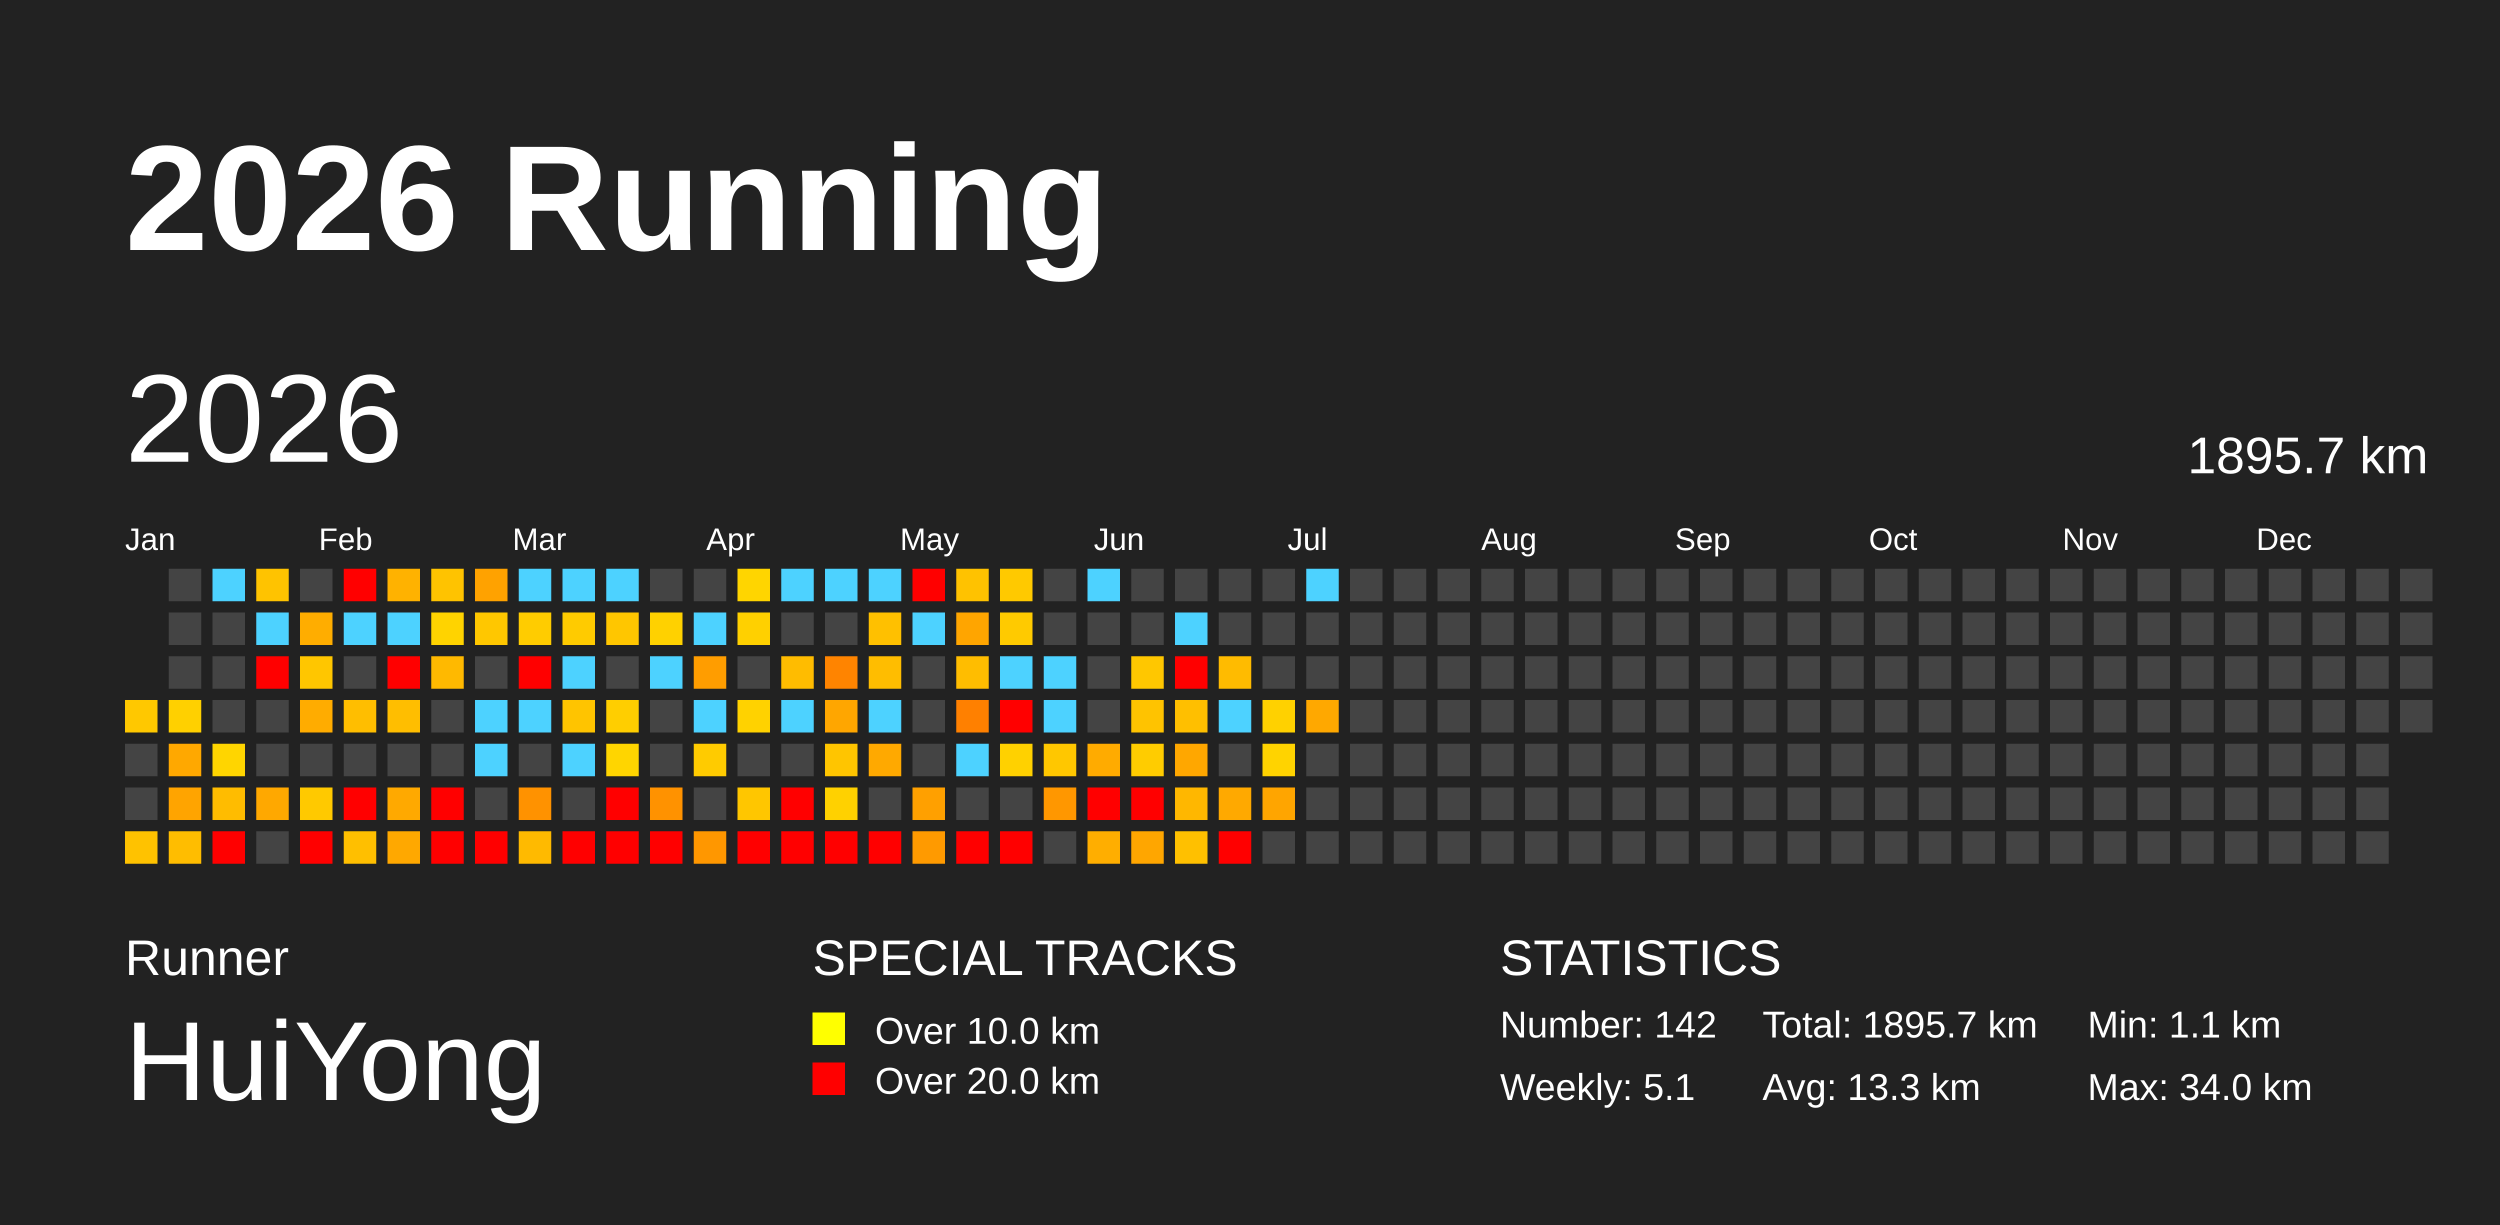
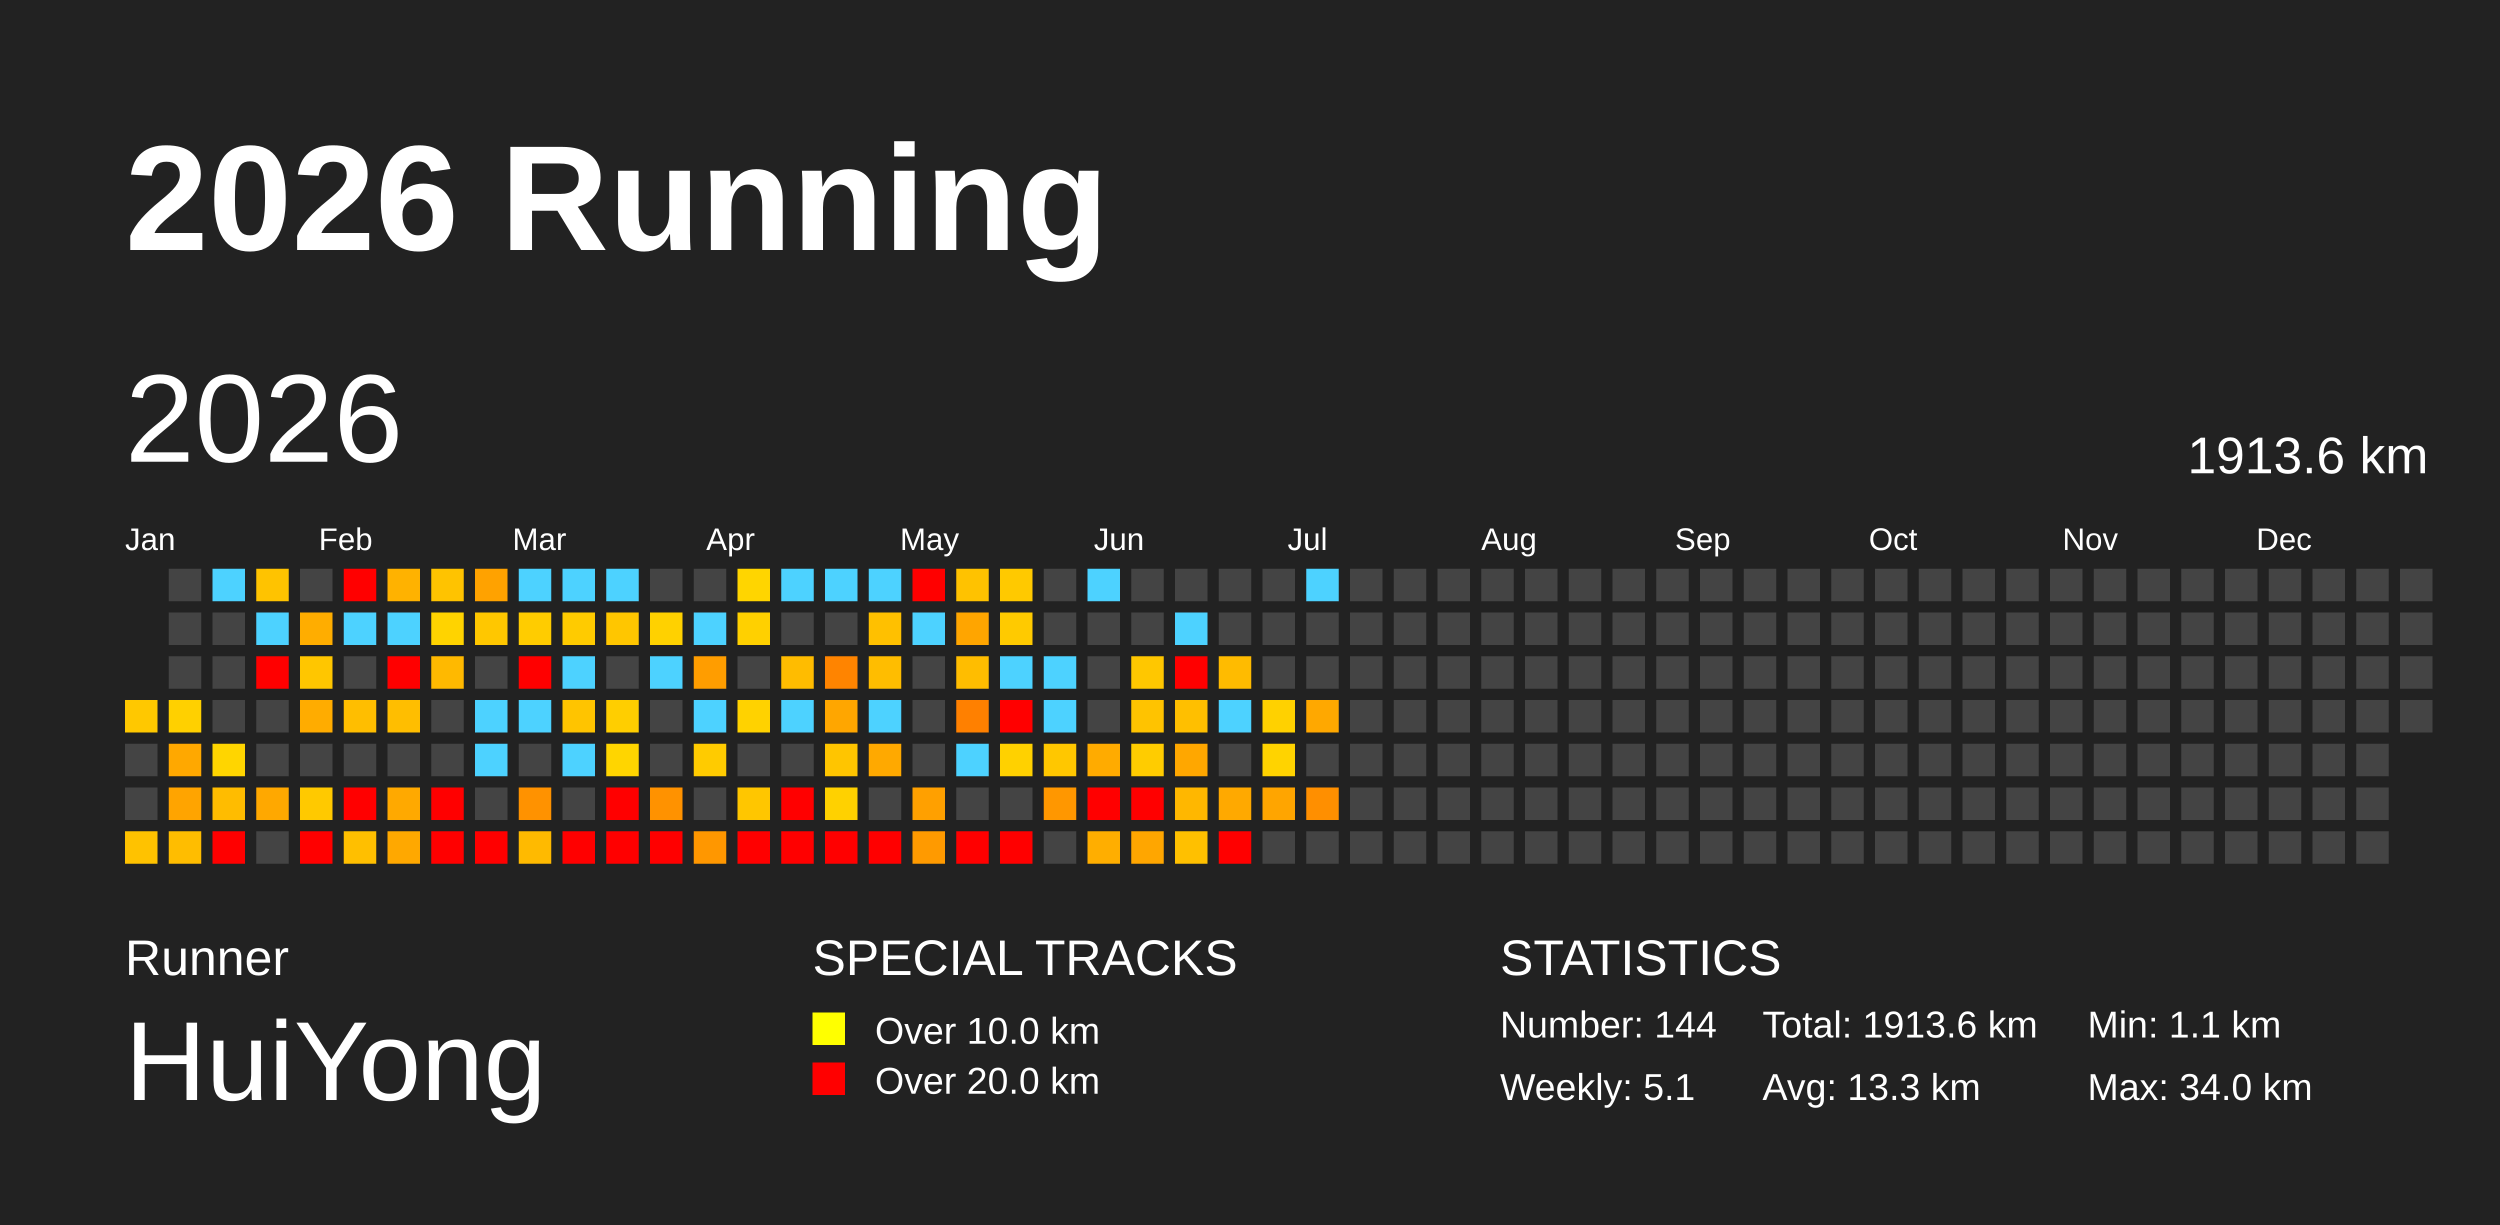
<svg xmlns="http://www.w3.org/2000/svg" baseProfile="full" height="98mm" version="1.1" viewBox="0,0,200,98" width="200mm">
  <defs />
  <rect fill="#222222" height="98" width="200" x="0" y="0" />
  <text fill="#FFFFFF" style="font-size:12px; font-family:Arial; font-weight:bold;" x="10" y="20">2026 Running</text>
  <text fill="#FFFFFF" style="font-size:4px; font-family:Arial" x="10" y="78">Runner</text>
  <text fill="#FFFFFF" style="font-size:9px; font-family:Arial" x="10" y="88">HuiYong</text>
  <text fill="#FFFFFF" style="font-size:4px; font-family:Arial" x="65" y="78">SPECIAL TRACKS</text>
  <rect fill="yellow" height="2.6" width="2.6" x="65" y="81" />
  <text fill="#FFFFFF" style="font-size:3px; font-family:Arial" x="70" y="83.5">Over 10.0 km</text>
  <rect fill="red" height="2.6" width="2.6" x="65" y="85" />
  <text fill="#FFFFFF" style="font-size:3px; font-family:Arial" x="70" y="87.5">Over 20.0 km</text>
  <text fill="#FFFFFF" style="font-size:4px; font-family:Arial" x="120" y="78">STATISTICS</text>
-   <text fill="#FFFFFF" style="font-size:3px; font-family:Arial" x="120" y="83">Number: 142</text>
+   <text fill="#FFFFFF" style="font-size:3px; font-family:Arial" x="120" y="83">Number: 144</text>
  <text fill="#FFFFFF" style="font-size:3px; font-family:Arial" x="120" y="88">Weekly: 5.1</text>
-   <text fill="#FFFFFF" style="font-size:3px; font-family:Arial" x="141" y="83">Total: 1895.7 km</text>
+   <text fill="#FFFFFF" style="font-size:3px; font-family:Arial" x="141" y="83">Total: 1913.6 km</text>
  <text fill="#FFFFFF" style="font-size:3px; font-family:Arial" x="141" y="88">Avg: 13.3 km</text>
  <text fill="#FFFFFF" style="font-size:3px; font-family:Arial" x="167" y="83">Min: 1.1 km</text>
  <text fill="#FFFFFF" style="font-size:3px; font-family:Arial" x="167" y="88">Max: 34.0 km</text>
  <text dominant-baseline="hanging" fill="#FFFFFF" style="font-size:10.0px; font-family:Arial;" x="10" y="30">2026</text>
-   <text dominant-baseline="hanging" fill="#FFFFFF" style="font-size:4.125px; font-family:Arial;" x="175" y="35">1895.7 km</text>
+   <text dominant-baseline="hanging" fill="#FFFFFF" style="font-size:4.125px; font-family:Arial;" x="175" y="35">1913.6 km</text>
  <text fill="#FFFFFF" style="font-size:2.5px; font-family:Arial" x="10.0" y="44">Jan</text>
  <text fill="#FFFFFF" style="font-size:2.5px; font-family:Arial" x="25.5" y="44">Feb</text>
  <text fill="#FFFFFF" style="font-size:2.5px; font-family:Arial" x="41.0" y="44">Mar</text>
  <text fill="#FFFFFF" style="font-size:2.5px; font-family:Arial" x="56.5" y="44">Apr</text>
  <text fill="#FFFFFF" style="font-size:2.5px; font-family:Arial" x="72.0" y="44">May</text>
  <text fill="#FFFFFF" style="font-size:2.5px; font-family:Arial" x="87.5" y="44">Jun</text>
  <text fill="#FFFFFF" style="font-size:2.5px; font-family:Arial" x="103.0" y="44">Jul</text>
  <text fill="#FFFFFF" style="font-size:2.5px; font-family:Arial" x="118.5" y="44">Aug</text>
  <text fill="#FFFFFF" style="font-size:2.5px; font-family:Arial" x="134.0" y="44">Sep</text>
  <text fill="#FFFFFF" style="font-size:2.5px; font-family:Arial" x="149.5" y="44">Oct</text>
  <text fill="#FFFFFF" style="font-size:2.5px; font-family:Arial" x="165.0" y="44">Nov</text>
  <text fill="#FFFFFF" style="font-size:2.5px; font-family:Arial" x="180.5" y="44">Dec</text>
  <rect fill="#ffc800" height="2.6" width="2.6" x="10.0" y="56.0" />
  <rect fill="#444444" height="2.6" width="2.6" x="10.0" y="59.5" />
  <rect fill="#444444" height="2.6" width="2.6" x="10.0" y="63.0" />
  <rect fill="#ffc200" height="2.6" width="2.6" x="10.0" y="66.5" />
  <rect fill="#444444" height="2.6" width="2.6" x="13.5" y="45.5" />
  <rect fill="#444444" height="2.6" width="2.6" x="13.5" y="49.0" />
  <rect fill="#444444" height="2.6" width="2.6" x="13.5" y="52.5" />
  <rect fill="#ffd000" height="2.6" width="2.6" x="13.5" y="56.0" />
  <rect fill="#ffa800" height="2.6" width="2.6" x="13.5" y="59.5" />
  <rect fill="#ffa400" height="2.6" width="2.6" x="13.5" y="63.0" />
  <rect fill="#ffbd00" height="2.6" width="2.6" x="13.5" y="66.5" />
  <rect fill="#4dd2ff" height="2.6" width="2.6" x="17.0" y="45.5" />
  <rect fill="#444444" height="2.6" width="2.6" x="17.0" y="49.0" />
  <rect fill="#444444" height="2.6" width="2.6" x="17.0" y="52.5" />
  <rect fill="#444444" height="2.6" width="2.6" x="17.0" y="56.0" />
  <rect fill="#ffd500" height="2.6" width="2.6" x="17.0" y="59.5" />
  <rect fill="#ffbc00" height="2.6" width="2.6" x="17.0" y="63.0" />
  <rect fill="red" height="2.6" width="2.6" x="17.0" y="66.5" />
  <rect fill="#ffc300" height="2.6" width="2.6" x="20.5" y="45.5" />
  <rect fill="#4dd2ff" height="2.6" width="2.6" x="20.5" y="49.0" />
  <rect fill="red" height="2.6" width="2.6" x="20.5" y="52.5" />
  <rect fill="#444444" height="2.6" width="2.6" x="20.5" y="56.0" />
  <rect fill="#444444" height="2.6" width="2.6" x="20.5" y="59.5" />
  <rect fill="#ffa800" height="2.6" width="2.6" x="20.5" y="63.0" />
  <rect fill="#444444" height="2.6" width="2.6" x="20.5" y="66.5" />
  <rect fill="#444444" height="2.6" width="2.6" x="24.0" y="45.5" />
  <rect fill="#ffad00" height="2.6" width="2.6" x="24.0" y="49.0" />
  <rect fill="#ffc600" height="2.6" width="2.6" x="24.0" y="52.5" />
  <rect fill="#ffac00" height="2.6" width="2.6" x="24.0" y="56.0" />
  <rect fill="#444444" height="2.6" width="2.6" x="24.0" y="59.5" />
  <rect fill="#ffc900" height="2.6" width="2.6" x="24.0" y="63.0" />
  <rect fill="red" height="2.6" width="2.6" x="24.0" y="66.5" />
  <rect fill="red" height="2.6" width="2.6" x="27.5" y="45.5" />
  <rect fill="#4dd2ff" height="2.6" width="2.6" x="27.5" y="49.0" />
  <rect fill="#444444" height="2.6" width="2.6" x="27.5" y="52.5" />
  <rect fill="#ffbe00" height="2.6" width="2.6" x="27.5" y="56.0" />
  <rect fill="#444444" height="2.6" width="2.6" x="27.5" y="59.5" />
  <rect fill="red" height="2.6" width="2.6" x="27.5" y="63.0" />
  <rect fill="#ffbf00" height="2.6" width="2.6" x="27.5" y="66.5" />
  <rect fill="#ffb200" height="2.6" width="2.6" x="31.0" y="45.5" />
  <rect fill="#4dd2ff" height="2.6" width="2.6" x="31.0" y="49.0" />
  <rect fill="red" height="2.6" width="2.6" x="31.0" y="52.5" />
  <rect fill="#ffbe00" height="2.6" width="2.6" x="31.0" y="56.0" />
  <rect fill="#444444" height="2.6" width="2.6" x="31.0" y="59.5" />
  <rect fill="#ffa900" height="2.6" width="2.6" x="31.0" y="63.0" />
  <rect fill="#ffa800" height="2.6" width="2.6" x="31.0" y="66.5" />
  <rect fill="#ffc300" height="2.6" width="2.6" x="34.5" y="45.5" />
  <rect fill="#ffd300" height="2.6" width="2.6" x="34.5" y="49.0" />
  <rect fill="#ffb900" height="2.6" width="2.6" x="34.5" y="52.5" />
  <rect fill="#444444" height="2.6" width="2.6" x="34.5" y="56.0" />
  <rect fill="#444444" height="2.6" width="2.6" x="34.5" y="59.5" />
  <rect fill="red" height="2.6" width="2.6" x="34.5" y="63.0" />
  <rect fill="red" height="2.6" width="2.6" x="34.5" y="66.5" />
  <rect fill="#ffa200" height="2.6" width="2.6" x="38.0" y="45.5" />
  <rect fill="#ffc700" height="2.6" width="2.6" x="38.0" y="49.0" />
  <rect fill="#444444" height="2.6" width="2.6" x="38.0" y="52.5" />
  <rect fill="#4dd2ff" height="2.6" width="2.6" x="38.0" y="56.0" />
  <rect fill="#4dd2ff" height="2.6" width="2.6" x="38.0" y="59.5" />
  <rect fill="#444444" height="2.6" width="2.6" x="38.0" y="63.0" />
  <rect fill="red" height="2.6" width="2.6" x="38.0" y="66.5" />
  <rect fill="#4dd2ff" height="2.6" width="2.6" x="41.5" y="45.5" />
  <rect fill="#ffcc00" height="2.6" width="2.6" x="41.5" y="49.0" />
  <rect fill="red" height="2.6" width="2.6" x="41.5" y="52.5" />
  <rect fill="#4dd2ff" height="2.6" width="2.6" x="41.5" y="56.0" />
  <rect fill="#444444" height="2.6" width="2.6" x="41.5" y="59.5" />
  <rect fill="#ff9200" height="2.6" width="2.6" x="41.5" y="63.0" />
  <rect fill="#ffba00" height="2.6" width="2.6" x="41.5" y="66.5" />
  <rect fill="#4dd2ff" height="2.6" width="2.6" x="45.0" y="45.5" />
  <rect fill="#ffcb00" height="2.6" width="2.6" x="45.0" y="49.0" />
  <rect fill="#4dd2ff" height="2.6" width="2.6" x="45.0" y="52.5" />
  <rect fill="#ffc400" height="2.6" width="2.6" x="45.0" y="56.0" />
  <rect fill="#4dd2ff" height="2.6" width="2.6" x="45.0" y="59.5" />
  <rect fill="#444444" height="2.6" width="2.6" x="45.0" y="63.0" />
  <rect fill="red" height="2.6" width="2.6" x="45.0" y="66.5" />
  <rect fill="#4dd2ff" height="2.6" width="2.6" x="48.5" y="45.5" />
  <rect fill="#ffc600" height="2.6" width="2.6" x="48.5" y="49.0" />
  <rect fill="#444444" height="2.6" width="2.6" x="48.5" y="52.5" />
  <rect fill="#ffce00" height="2.6" width="2.6" x="48.5" y="56.0" />
  <rect fill="#ffd500" height="2.6" width="2.6" x="48.5" y="59.5" />
  <rect fill="red" height="2.6" width="2.6" x="48.5" y="63.0" />
  <rect fill="red" height="2.6" width="2.6" x="48.5" y="66.5" />
  <rect fill="#444444" height="2.6" width="2.6" x="52.0" y="45.5" />
  <rect fill="#ffd100" height="2.6" width="2.6" x="52.0" y="49.0" />
  <rect fill="#4dd2ff" height="2.6" width="2.6" x="52.0" y="52.5" />
  <rect fill="#444444" height="2.6" width="2.6" x="52.0" y="56.0" />
  <rect fill="#444444" height="2.6" width="2.6" x="52.0" y="59.5" />
  <rect fill="#ff9200" height="2.6" width="2.6" x="52.0" y="63.0" />
  <rect fill="red" height="2.6" width="2.6" x="52.0" y="66.5" />
  <rect fill="#444444" height="2.6" width="2.6" x="55.5" y="45.5" />
  <rect fill="#4dd2ff" height="2.6" width="2.6" x="55.5" y="49.0" />
  <rect fill="#ff9d00" height="2.6" width="2.6" x="55.5" y="52.5" />
  <rect fill="#4dd2ff" height="2.6" width="2.6" x="55.5" y="56.0" />
  <rect fill="#ffcb00" height="2.6" width="2.6" x="55.5" y="59.5" />
  <rect fill="#444444" height="2.6" width="2.6" x="55.5" y="63.0" />
  <rect fill="#ff9700" height="2.6" width="2.6" x="55.5" y="66.5" />
  <rect fill="#ffd500" height="2.6" width="2.6" x="59.0" y="45.5" />
  <rect fill="#ffd000" height="2.6" width="2.6" x="59.0" y="49.0" />
  <rect fill="#444444" height="2.6" width="2.6" x="59.0" y="52.5" />
  <rect fill="#ffd200" height="2.6" width="2.6" x="59.0" y="56.0" />
  <rect fill="#444444" height="2.6" width="2.6" x="59.0" y="59.5" />
  <rect fill="#ffc600" height="2.6" width="2.6" x="59.0" y="63.0" />
  <rect fill="red" height="2.6" width="2.6" x="59.0" y="66.5" />
  <rect fill="#4dd2ff" height="2.6" width="2.6" x="62.5" y="45.5" />
  <rect fill="#444444" height="2.6" width="2.6" x="62.5" y="49.0" />
  <rect fill="#ffbc00" height="2.6" width="2.6" x="62.5" y="52.5" />
  <rect fill="#4dd2ff" height="2.6" width="2.6" x="62.5" y="56.0" />
  <rect fill="#444444" height="2.6" width="2.6" x="62.5" y="59.5" />
  <rect fill="red" height="2.6" width="2.6" x="62.5" y="63.0" />
  <rect fill="red" height="2.6" width="2.6" x="62.5" y="66.5" />
  <rect fill="#4dd2ff" height="2.6" width="2.6" x="66.0" y="45.5" />
  <rect fill="#444444" height="2.6" width="2.6" x="66.0" y="49.0" />
  <rect fill="#ff8400" height="2.6" width="2.6" x="66.0" y="52.5" />
  <rect fill="#ffa600" height="2.6" width="2.6" x="66.0" y="56.0" />
  <rect fill="#ffc500" height="2.6" width="2.6" x="66.0" y="59.5" />
  <rect fill="#ffd100" height="2.6" width="2.6" x="66.0" y="63.0" />
  <rect fill="red" height="2.6" width="2.6" x="66.0" y="66.5" />
  <rect fill="#4dd2ff" height="2.6" width="2.6" x="69.5" y="45.5" />
  <rect fill="#ffc000" height="2.6" width="2.6" x="69.5" y="49.0" />
  <rect fill="#ffbd00" height="2.6" width="2.6" x="69.5" y="52.5" />
  <rect fill="#4dd2ff" height="2.6" width="2.6" x="69.5" y="56.0" />
  <rect fill="#ffa900" height="2.6" width="2.6" x="69.5" y="59.5" />
  <rect fill="#444444" height="2.6" width="2.6" x="69.5" y="63.0" />
  <rect fill="red" height="2.6" width="2.6" x="69.5" y="66.5" />
  <rect fill="red" height="2.6" width="2.6" x="73.0" y="45.5" />
  <rect fill="#4dd2ff" height="2.6" width="2.6" x="73.0" y="49.0" />
  <rect fill="#444444" height="2.6" width="2.6" x="73.0" y="52.5" />
  <rect fill="#444444" height="2.6" width="2.6" x="73.0" y="56.0" />
  <rect fill="#444444" height="2.6" width="2.6" x="73.0" y="59.5" />
  <rect fill="#ffa000" height="2.6" width="2.6" x="73.0" y="63.0" />
  <rect fill="#ff9a00" height="2.6" width="2.6" x="73.0" y="66.5" />
  <rect fill="#ffc200" height="2.6" width="2.6" x="76.5" y="45.5" />
  <rect fill="#ffa500" height="2.6" width="2.6" x="76.5" y="49.0" />
  <rect fill="#ffbd00" height="2.6" width="2.6" x="76.5" y="52.5" />
  <rect fill="#ff8000" height="2.6" width="2.6" x="76.5" y="56.0" />
  <rect fill="#4dd2ff" height="2.6" width="2.6" x="76.5" y="59.5" />
  <rect fill="#444444" height="2.6" width="2.6" x="76.5" y="63.0" />
  <rect fill="red" height="2.6" width="2.6" x="76.5" y="66.5" />
  <rect fill="#ffc900" height="2.6" width="2.6" x="80.0" y="45.5" />
  <rect fill="#ffca00" height="2.6" width="2.6" x="80.0" y="49.0" />
  <rect fill="#4dd2ff" height="2.6" width="2.6" x="80.0" y="52.5" />
  <rect fill="red" height="2.6" width="2.6" x="80.0" y="56.0" />
  <rect fill="#ffd100" height="2.6" width="2.6" x="80.0" y="59.5" />
  <rect fill="#444444" height="2.6" width="2.6" x="80.0" y="63.0" />
  <rect fill="red" height="2.6" width="2.6" x="80.0" y="66.5" />
  <rect fill="#444444" height="2.6" width="2.6" x="83.5" y="45.5" />
  <rect fill="#444444" height="2.6" width="2.6" x="83.5" y="49.0" />
  <rect fill="#4dd2ff" height="2.6" width="2.6" x="83.5" y="52.5" />
  <rect fill="#4dd2ff" height="2.6" width="2.6" x="83.5" y="56.0" />
  <rect fill="#ffc700" height="2.6" width="2.6" x="83.5" y="59.5" />
  <rect fill="#ff9700" height="2.6" width="2.6" x="83.5" y="63.0" />
  <rect fill="#444444" height="2.6" width="2.6" x="83.5" y="66.5" />
  <rect fill="#4dd2ff" height="2.6" width="2.6" x="87.0" y="45.5" />
  <rect fill="#444444" height="2.6" width="2.6" x="87.0" y="49.0" />
  <rect fill="#444444" height="2.6" width="2.6" x="87.0" y="52.5" />
  <rect fill="#444444" height="2.6" width="2.6" x="87.0" y="56.0" />
  <rect fill="#ffab00" height="2.6" width="2.6" x="87.0" y="59.5" />
  <rect fill="red" height="2.6" width="2.6" x="87.0" y="63.0" />
  <rect fill="#ffae00" height="2.6" width="2.6" x="87.0" y="66.5" />
  <rect fill="#444444" height="2.6" width="2.6" x="90.5" y="45.5" />
  <rect fill="#444444" height="2.6" width="2.6" x="90.5" y="49.0" />
  <rect fill="#ffc700" height="2.6" width="2.6" x="90.5" y="52.5" />
  <rect fill="#ffc300" height="2.6" width="2.6" x="90.5" y="56.0" />
  <rect fill="#ffcc00" height="2.6" width="2.6" x="90.5" y="59.5" />
  <rect fill="red" height="2.6" width="2.6" x="90.5" y="63.0" />
  <rect fill="#ffa600" height="2.6" width="2.6" x="90.5" y="66.5" />
  <rect fill="#444444" height="2.6" width="2.6" x="94.0" y="45.5" />
  <rect fill="#4dd2ff" height="2.6" width="2.6" x="94.0" y="49.0" />
  <rect fill="red" height="2.6" width="2.6" x="94.0" y="52.5" />
  <rect fill="#ffbf00" height="2.6" width="2.6" x="94.0" y="56.0" />
  <rect fill="#ffa700" height="2.6" width="2.6" x="94.0" y="59.5" />
  <rect fill="#ffb700" height="2.6" width="2.6" x="94.0" y="63.0" />
  <rect fill="#ffc000" height="2.6" width="2.6" x="94.0" y="66.5" />
  <rect fill="#444444" height="2.6" width="2.6" x="97.5" y="45.5" />
  <rect fill="#444444" height="2.6" width="2.6" x="97.5" y="49.0" />
  <rect fill="#ffbb00" height="2.6" width="2.6" x="97.5" y="52.5" />
  <rect fill="#4dd2ff" height="2.6" width="2.6" x="97.5" y="56.0" />
  <rect fill="#444444" height="2.6" width="2.6" x="97.5" y="59.5" />
  <rect fill="#ffa900" height="2.6" width="2.6" x="97.5" y="63.0" />
  <rect fill="red" height="2.6" width="2.6" x="97.5" y="66.5" />
  <rect fill="#444444" height="2.6" width="2.6" x="101.0" y="45.5" />
  <rect fill="#444444" height="2.6" width="2.6" x="101.0" y="49.0" />
  <rect fill="#444444" height="2.6" width="2.6" x="101.0" y="52.5" />
  <rect fill="#ffd100" height="2.6" width="2.6" x="101.0" y="56.0" />
  <rect fill="#ffd300" height="2.6" width="2.6" x="101.0" y="59.5" />
  <rect fill="#ffa500" height="2.6" width="2.6" x="101.0" y="63.0" />
  <rect fill="#444444" height="2.6" width="2.6" x="101.0" y="66.5" />
  <rect fill="#4dd2ff" height="2.6" width="2.6" x="104.5" y="45.5" />
  <rect fill="#444444" height="2.6" width="2.6" x="104.5" y="49.0" />
  <rect fill="#444444" height="2.6" width="2.6" x="104.5" y="52.5" />
  <rect fill="#ffa800" height="2.6" width="2.6" x="104.5" y="56.0" />
  <rect fill="#444444" height="2.6" width="2.6" x="104.5" y="59.5" />
-   <rect fill="#444444" height="2.6" width="2.6" x="104.5" y="63.0" />
+   <rect fill="#ff8f00" height="2.6" width="2.6" x="104.5" y="63.0" />
  <rect fill="#444444" height="2.6" width="2.6" x="104.5" y="66.5" />
  <rect fill="#444444" height="2.6" width="2.6" x="108.0" y="45.5" />
  <rect fill="#444444" height="2.6" width="2.6" x="108.0" y="49.0" />
  <rect fill="#444444" height="2.6" width="2.6" x="108.0" y="52.5" />
  <rect fill="#444444" height="2.6" width="2.6" x="108.0" y="56.0" />
  <rect fill="#444444" height="2.6" width="2.6" x="108.0" y="59.5" />
  <rect fill="#444444" height="2.6" width="2.6" x="108.0" y="63.0" />
  <rect fill="#444444" height="2.6" width="2.6" x="108.0" y="66.5" />
  <rect fill="#444444" height="2.6" width="2.6" x="111.5" y="45.5" />
  <rect fill="#444444" height="2.6" width="2.6" x="111.5" y="49.0" />
  <rect fill="#444444" height="2.6" width="2.6" x="111.5" y="52.5" />
  <rect fill="#444444" height="2.6" width="2.6" x="111.5" y="56.0" />
  <rect fill="#444444" height="2.6" width="2.6" x="111.5" y="59.5" />
  <rect fill="#444444" height="2.6" width="2.6" x="111.5" y="63.0" />
  <rect fill="#444444" height="2.6" width="2.6" x="111.5" y="66.5" />
  <rect fill="#444444" height="2.6" width="2.6" x="115.0" y="45.5" />
  <rect fill="#444444" height="2.6" width="2.6" x="115.0" y="49.0" />
  <rect fill="#444444" height="2.6" width="2.6" x="115.0" y="52.5" />
  <rect fill="#444444" height="2.6" width="2.6" x="115.0" y="56.0" />
  <rect fill="#444444" height="2.6" width="2.6" x="115.0" y="59.5" />
  <rect fill="#444444" height="2.6" width="2.6" x="115.0" y="63.0" />
  <rect fill="#444444" height="2.6" width="2.6" x="115.0" y="66.5" />
  <rect fill="#444444" height="2.6" width="2.6" x="118.5" y="45.5" />
  <rect fill="#444444" height="2.6" width="2.6" x="118.5" y="49.0" />
  <rect fill="#444444" height="2.6" width="2.6" x="118.5" y="52.5" />
  <rect fill="#444444" height="2.6" width="2.6" x="118.5" y="56.0" />
  <rect fill="#444444" height="2.6" width="2.6" x="118.5" y="59.5" />
  <rect fill="#444444" height="2.6" width="2.6" x="118.5" y="63.0" />
  <rect fill="#444444" height="2.6" width="2.6" x="118.5" y="66.5" />
  <rect fill="#444444" height="2.6" width="2.6" x="122.0" y="45.5" />
  <rect fill="#444444" height="2.6" width="2.6" x="122.0" y="49.0" />
  <rect fill="#444444" height="2.6" width="2.6" x="122.0" y="52.5" />
  <rect fill="#444444" height="2.6" width="2.6" x="122.0" y="56.0" />
  <rect fill="#444444" height="2.6" width="2.6" x="122.0" y="59.5" />
  <rect fill="#444444" height="2.6" width="2.6" x="122.0" y="63.0" />
  <rect fill="#444444" height="2.6" width="2.6" x="122.0" y="66.5" />
  <rect fill="#444444" height="2.6" width="2.6" x="125.5" y="45.5" />
  <rect fill="#444444" height="2.6" width="2.6" x="125.5" y="49.0" />
  <rect fill="#444444" height="2.6" width="2.6" x="125.5" y="52.5" />
  <rect fill="#444444" height="2.6" width="2.6" x="125.5" y="56.0" />
  <rect fill="#444444" height="2.6" width="2.6" x="125.5" y="59.5" />
  <rect fill="#444444" height="2.6" width="2.6" x="125.5" y="63.0" />
  <rect fill="#444444" height="2.6" width="2.6" x="125.5" y="66.5" />
  <rect fill="#444444" height="2.6" width="2.6" x="129.0" y="45.5" />
  <rect fill="#444444" height="2.6" width="2.6" x="129.0" y="49.0" />
  <rect fill="#444444" height="2.6" width="2.6" x="129.0" y="52.5" />
  <rect fill="#444444" height="2.6" width="2.6" x="129.0" y="56.0" />
  <rect fill="#444444" height="2.6" width="2.6" x="129.0" y="59.5" />
  <rect fill="#444444" height="2.6" width="2.6" x="129.0" y="63.0" />
  <rect fill="#444444" height="2.6" width="2.6" x="129.0" y="66.5" />
  <rect fill="#444444" height="2.6" width="2.6" x="132.5" y="45.5" />
  <rect fill="#444444" height="2.6" width="2.6" x="132.5" y="49.0" />
  <rect fill="#444444" height="2.6" width="2.6" x="132.5" y="52.5" />
  <rect fill="#444444" height="2.6" width="2.6" x="132.5" y="56.0" />
  <rect fill="#444444" height="2.6" width="2.6" x="132.5" y="59.5" />
  <rect fill="#444444" height="2.6" width="2.6" x="132.5" y="63.0" />
  <rect fill="#444444" height="2.6" width="2.6" x="132.5" y="66.5" />
  <rect fill="#444444" height="2.6" width="2.6" x="136.0" y="45.5" />
  <rect fill="#444444" height="2.6" width="2.6" x="136.0" y="49.0" />
  <rect fill="#444444" height="2.6" width="2.6" x="136.0" y="52.5" />
  <rect fill="#444444" height="2.6" width="2.6" x="136.0" y="56.0" />
  <rect fill="#444444" height="2.6" width="2.6" x="136.0" y="59.5" />
  <rect fill="#444444" height="2.6" width="2.6" x="136.0" y="63.0" />
  <rect fill="#444444" height="2.6" width="2.6" x="136.0" y="66.5" />
  <rect fill="#444444" height="2.6" width="2.6" x="139.5" y="45.5" />
  <rect fill="#444444" height="2.6" width="2.6" x="139.5" y="49.0" />
  <rect fill="#444444" height="2.6" width="2.6" x="139.5" y="52.5" />
  <rect fill="#444444" height="2.6" width="2.6" x="139.5" y="56.0" />
  <rect fill="#444444" height="2.6" width="2.6" x="139.5" y="59.5" />
  <rect fill="#444444" height="2.6" width="2.6" x="139.5" y="63.0" />
  <rect fill="#444444" height="2.6" width="2.6" x="139.5" y="66.5" />
  <rect fill="#444444" height="2.6" width="2.6" x="143.0" y="45.5" />
  <rect fill="#444444" height="2.6" width="2.6" x="143.0" y="49.0" />
  <rect fill="#444444" height="2.6" width="2.6" x="143.0" y="52.5" />
  <rect fill="#444444" height="2.6" width="2.6" x="143.0" y="56.0" />
  <rect fill="#444444" height="2.6" width="2.6" x="143.0" y="59.5" />
  <rect fill="#444444" height="2.6" width="2.6" x="143.0" y="63.0" />
  <rect fill="#444444" height="2.6" width="2.6" x="143.0" y="66.5" />
  <rect fill="#444444" height="2.6" width="2.6" x="146.5" y="45.5" />
  <rect fill="#444444" height="2.6" width="2.6" x="146.5" y="49.0" />
  <rect fill="#444444" height="2.6" width="2.6" x="146.5" y="52.5" />
  <rect fill="#444444" height="2.6" width="2.6" x="146.5" y="56.0" />
  <rect fill="#444444" height="2.6" width="2.6" x="146.5" y="59.5" />
  <rect fill="#444444" height="2.6" width="2.6" x="146.5" y="63.0" />
  <rect fill="#444444" height="2.6" width="2.6" x="146.5" y="66.5" />
  <rect fill="#444444" height="2.6" width="2.6" x="150.0" y="45.5" />
  <rect fill="#444444" height="2.6" width="2.6" x="150.0" y="49.0" />
  <rect fill="#444444" height="2.6" width="2.6" x="150.0" y="52.5" />
  <rect fill="#444444" height="2.6" width="2.6" x="150.0" y="56.0" />
  <rect fill="#444444" height="2.6" width="2.6" x="150.0" y="59.5" />
  <rect fill="#444444" height="2.6" width="2.6" x="150.0" y="63.0" />
  <rect fill="#444444" height="2.6" width="2.6" x="150.0" y="66.5" />
  <rect fill="#444444" height="2.6" width="2.6" x="153.5" y="45.5" />
  <rect fill="#444444" height="2.6" width="2.6" x="153.5" y="49.0" />
  <rect fill="#444444" height="2.6" width="2.6" x="153.5" y="52.5" />
  <rect fill="#444444" height="2.6" width="2.6" x="153.5" y="56.0" />
  <rect fill="#444444" height="2.6" width="2.6" x="153.5" y="59.5" />
  <rect fill="#444444" height="2.6" width="2.6" x="153.5" y="63.0" />
  <rect fill="#444444" height="2.6" width="2.6" x="153.5" y="66.5" />
  <rect fill="#444444" height="2.6" width="2.6" x="157.0" y="45.5" />
  <rect fill="#444444" height="2.6" width="2.6" x="157.0" y="49.0" />
  <rect fill="#444444" height="2.6" width="2.6" x="157.0" y="52.5" />
  <rect fill="#444444" height="2.6" width="2.6" x="157.0" y="56.0" />
  <rect fill="#444444" height="2.6" width="2.6" x="157.0" y="59.5" />
  <rect fill="#444444" height="2.6" width="2.6" x="157.0" y="63.0" />
  <rect fill="#444444" height="2.6" width="2.6" x="157.0" y="66.5" />
  <rect fill="#444444" height="2.6" width="2.6" x="160.5" y="45.5" />
  <rect fill="#444444" height="2.6" width="2.6" x="160.5" y="49.0" />
  <rect fill="#444444" height="2.6" width="2.6" x="160.5" y="52.5" />
  <rect fill="#444444" height="2.6" width="2.6" x="160.5" y="56.0" />
  <rect fill="#444444" height="2.6" width="2.6" x="160.5" y="59.5" />
  <rect fill="#444444" height="2.6" width="2.6" x="160.5" y="63.0" />
  <rect fill="#444444" height="2.6" width="2.6" x="160.5" y="66.5" />
  <rect fill="#444444" height="2.6" width="2.6" x="164.0" y="45.5" />
  <rect fill="#444444" height="2.6" width="2.6" x="164.0" y="49.0" />
  <rect fill="#444444" height="2.6" width="2.6" x="164.0" y="52.5" />
  <rect fill="#444444" height="2.6" width="2.6" x="164.0" y="56.0" />
  <rect fill="#444444" height="2.6" width="2.6" x="164.0" y="59.5" />
  <rect fill="#444444" height="2.6" width="2.6" x="164.0" y="63.0" />
  <rect fill="#444444" height="2.6" width="2.6" x="164.0" y="66.5" />
  <rect fill="#444444" height="2.6" width="2.6" x="167.5" y="45.5" />
  <rect fill="#444444" height="2.6" width="2.6" x="167.5" y="49.0" />
  <rect fill="#444444" height="2.6" width="2.6" x="167.5" y="52.5" />
  <rect fill="#444444" height="2.6" width="2.6" x="167.5" y="56.0" />
  <rect fill="#444444" height="2.6" width="2.6" x="167.5" y="59.5" />
  <rect fill="#444444" height="2.6" width="2.6" x="167.5" y="63.0" />
  <rect fill="#444444" height="2.6" width="2.6" x="167.5" y="66.5" />
  <rect fill="#444444" height="2.6" width="2.6" x="171.0" y="45.5" />
  <rect fill="#444444" height="2.6" width="2.6" x="171.0" y="49.0" />
  <rect fill="#444444" height="2.6" width="2.6" x="171.0" y="52.5" />
  <rect fill="#444444" height="2.6" width="2.6" x="171.0" y="56.0" />
  <rect fill="#444444" height="2.6" width="2.6" x="171.0" y="59.5" />
  <rect fill="#444444" height="2.6" width="2.6" x="171.0" y="63.0" />
  <rect fill="#444444" height="2.6" width="2.6" x="171.0" y="66.5" />
  <rect fill="#444444" height="2.6" width="2.6" x="174.5" y="45.5" />
  <rect fill="#444444" height="2.6" width="2.6" x="174.5" y="49.0" />
  <rect fill="#444444" height="2.6" width="2.6" x="174.5" y="52.5" />
  <rect fill="#444444" height="2.6" width="2.6" x="174.5" y="56.0" />
  <rect fill="#444444" height="2.6" width="2.6" x="174.5" y="59.5" />
  <rect fill="#444444" height="2.6" width="2.6" x="174.5" y="63.0" />
  <rect fill="#444444" height="2.6" width="2.6" x="174.5" y="66.5" />
  <rect fill="#444444" height="2.6" width="2.6" x="178.0" y="45.5" />
  <rect fill="#444444" height="2.6" width="2.6" x="178.0" y="49.0" />
  <rect fill="#444444" height="2.6" width="2.6" x="178.0" y="52.5" />
  <rect fill="#444444" height="2.6" width="2.6" x="178.0" y="56.0" />
  <rect fill="#444444" height="2.6" width="2.6" x="178.0" y="59.5" />
  <rect fill="#444444" height="2.6" width="2.6" x="178.0" y="63.0" />
  <rect fill="#444444" height="2.6" width="2.6" x="178.0" y="66.5" />
  <rect fill="#444444" height="2.6" width="2.6" x="181.5" y="45.5" />
  <rect fill="#444444" height="2.6" width="2.6" x="181.5" y="49.0" />
  <rect fill="#444444" height="2.6" width="2.6" x="181.5" y="52.5" />
  <rect fill="#444444" height="2.6" width="2.6" x="181.5" y="56.0" />
  <rect fill="#444444" height="2.6" width="2.6" x="181.5" y="59.5" />
  <rect fill="#444444" height="2.6" width="2.6" x="181.5" y="63.0" />
  <rect fill="#444444" height="2.6" width="2.6" x="181.5" y="66.5" />
  <rect fill="#444444" height="2.6" width="2.6" x="185.0" y="45.5" />
  <rect fill="#444444" height="2.6" width="2.6" x="185.0" y="49.0" />
  <rect fill="#444444" height="2.6" width="2.6" x="185.0" y="52.5" />
  <rect fill="#444444" height="2.6" width="2.6" x="185.0" y="56.0" />
  <rect fill="#444444" height="2.6" width="2.6" x="185.0" y="59.5" />
  <rect fill="#444444" height="2.6" width="2.6" x="185.0" y="63.0" />
  <rect fill="#444444" height="2.6" width="2.6" x="185.0" y="66.5" />
  <rect fill="#444444" height="2.6" width="2.6" x="188.5" y="45.5" />
  <rect fill="#444444" height="2.6" width="2.6" x="188.5" y="49.0" />
  <rect fill="#444444" height="2.6" width="2.6" x="188.5" y="52.5" />
  <rect fill="#444444" height="2.6" width="2.6" x="188.5" y="56.0" />
  <rect fill="#444444" height="2.6" width="2.6" x="188.5" y="59.5" />
  <rect fill="#444444" height="2.6" width="2.6" x="188.5" y="63.0" />
  <rect fill="#444444" height="2.6" width="2.6" x="188.5" y="66.5" />
  <rect fill="#444444" height="2.6" width="2.6" x="192.0" y="45.5" />
  <rect fill="#444444" height="2.6" width="2.6" x="192.0" y="49.0" />
  <rect fill="#444444" height="2.6" width="2.6" x="192.0" y="52.5" />
  <rect fill="#444444" height="2.6" width="2.6" x="192.0" y="56.0" />
</svg>
